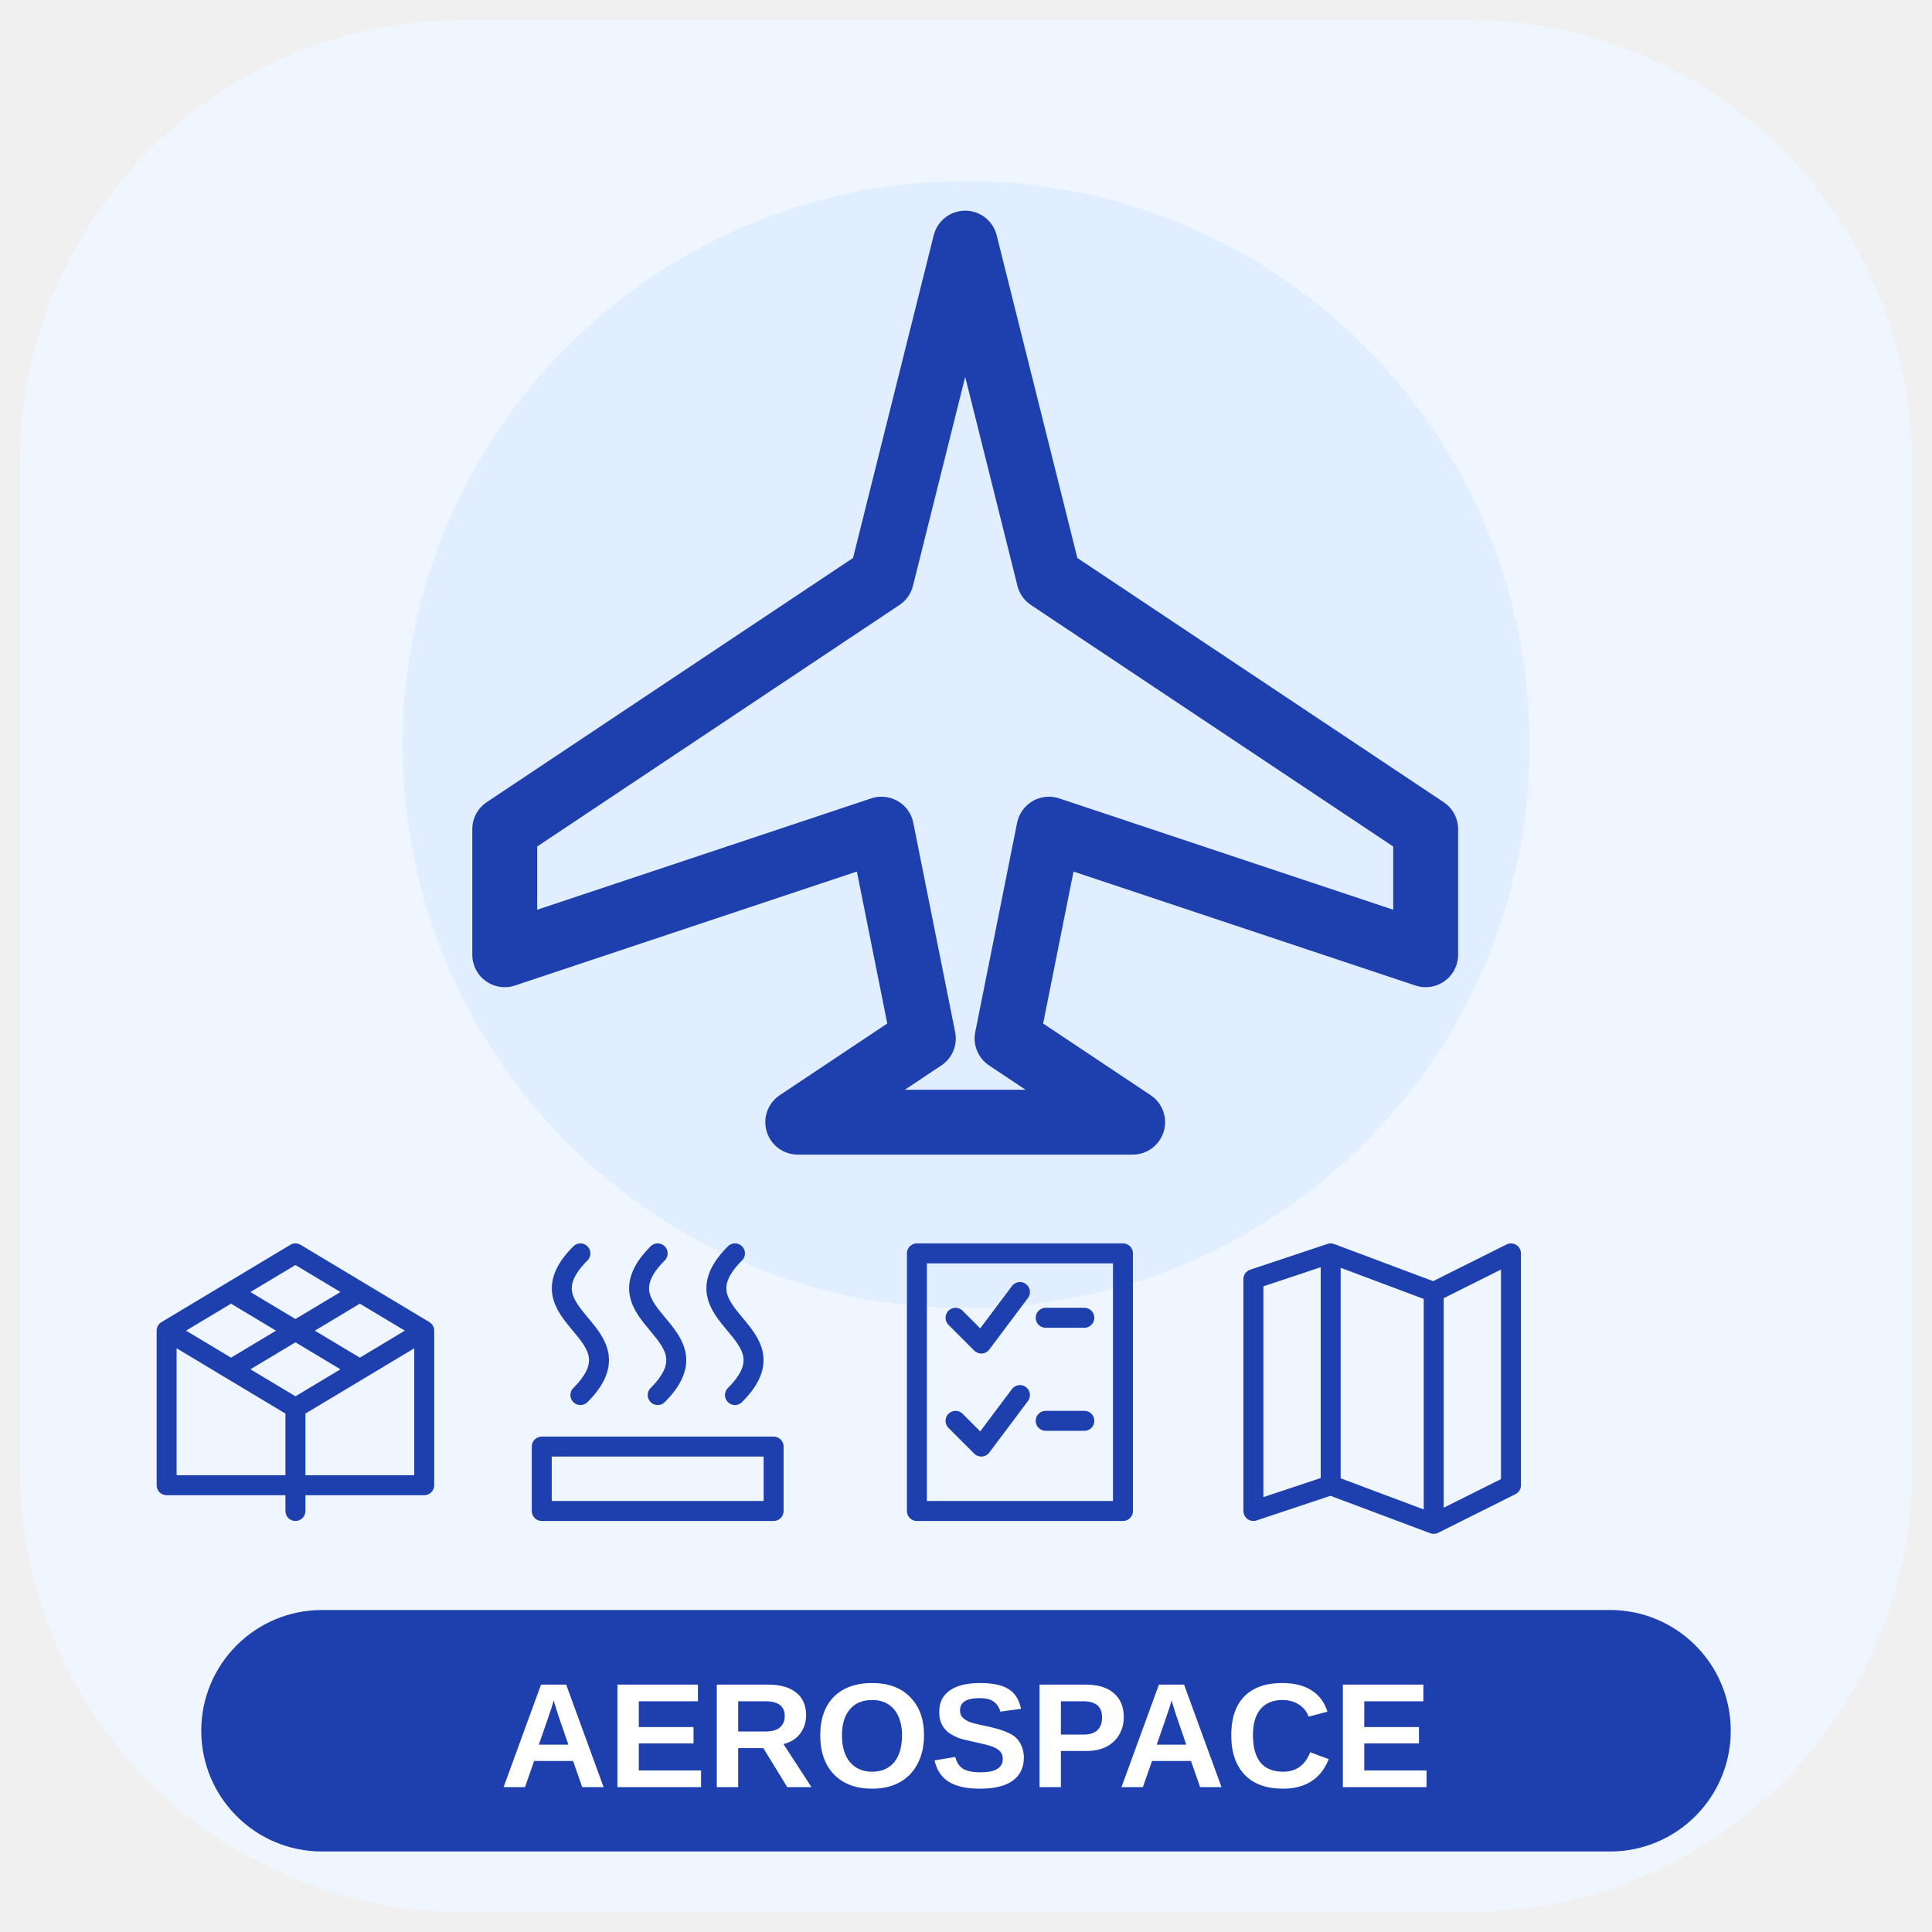
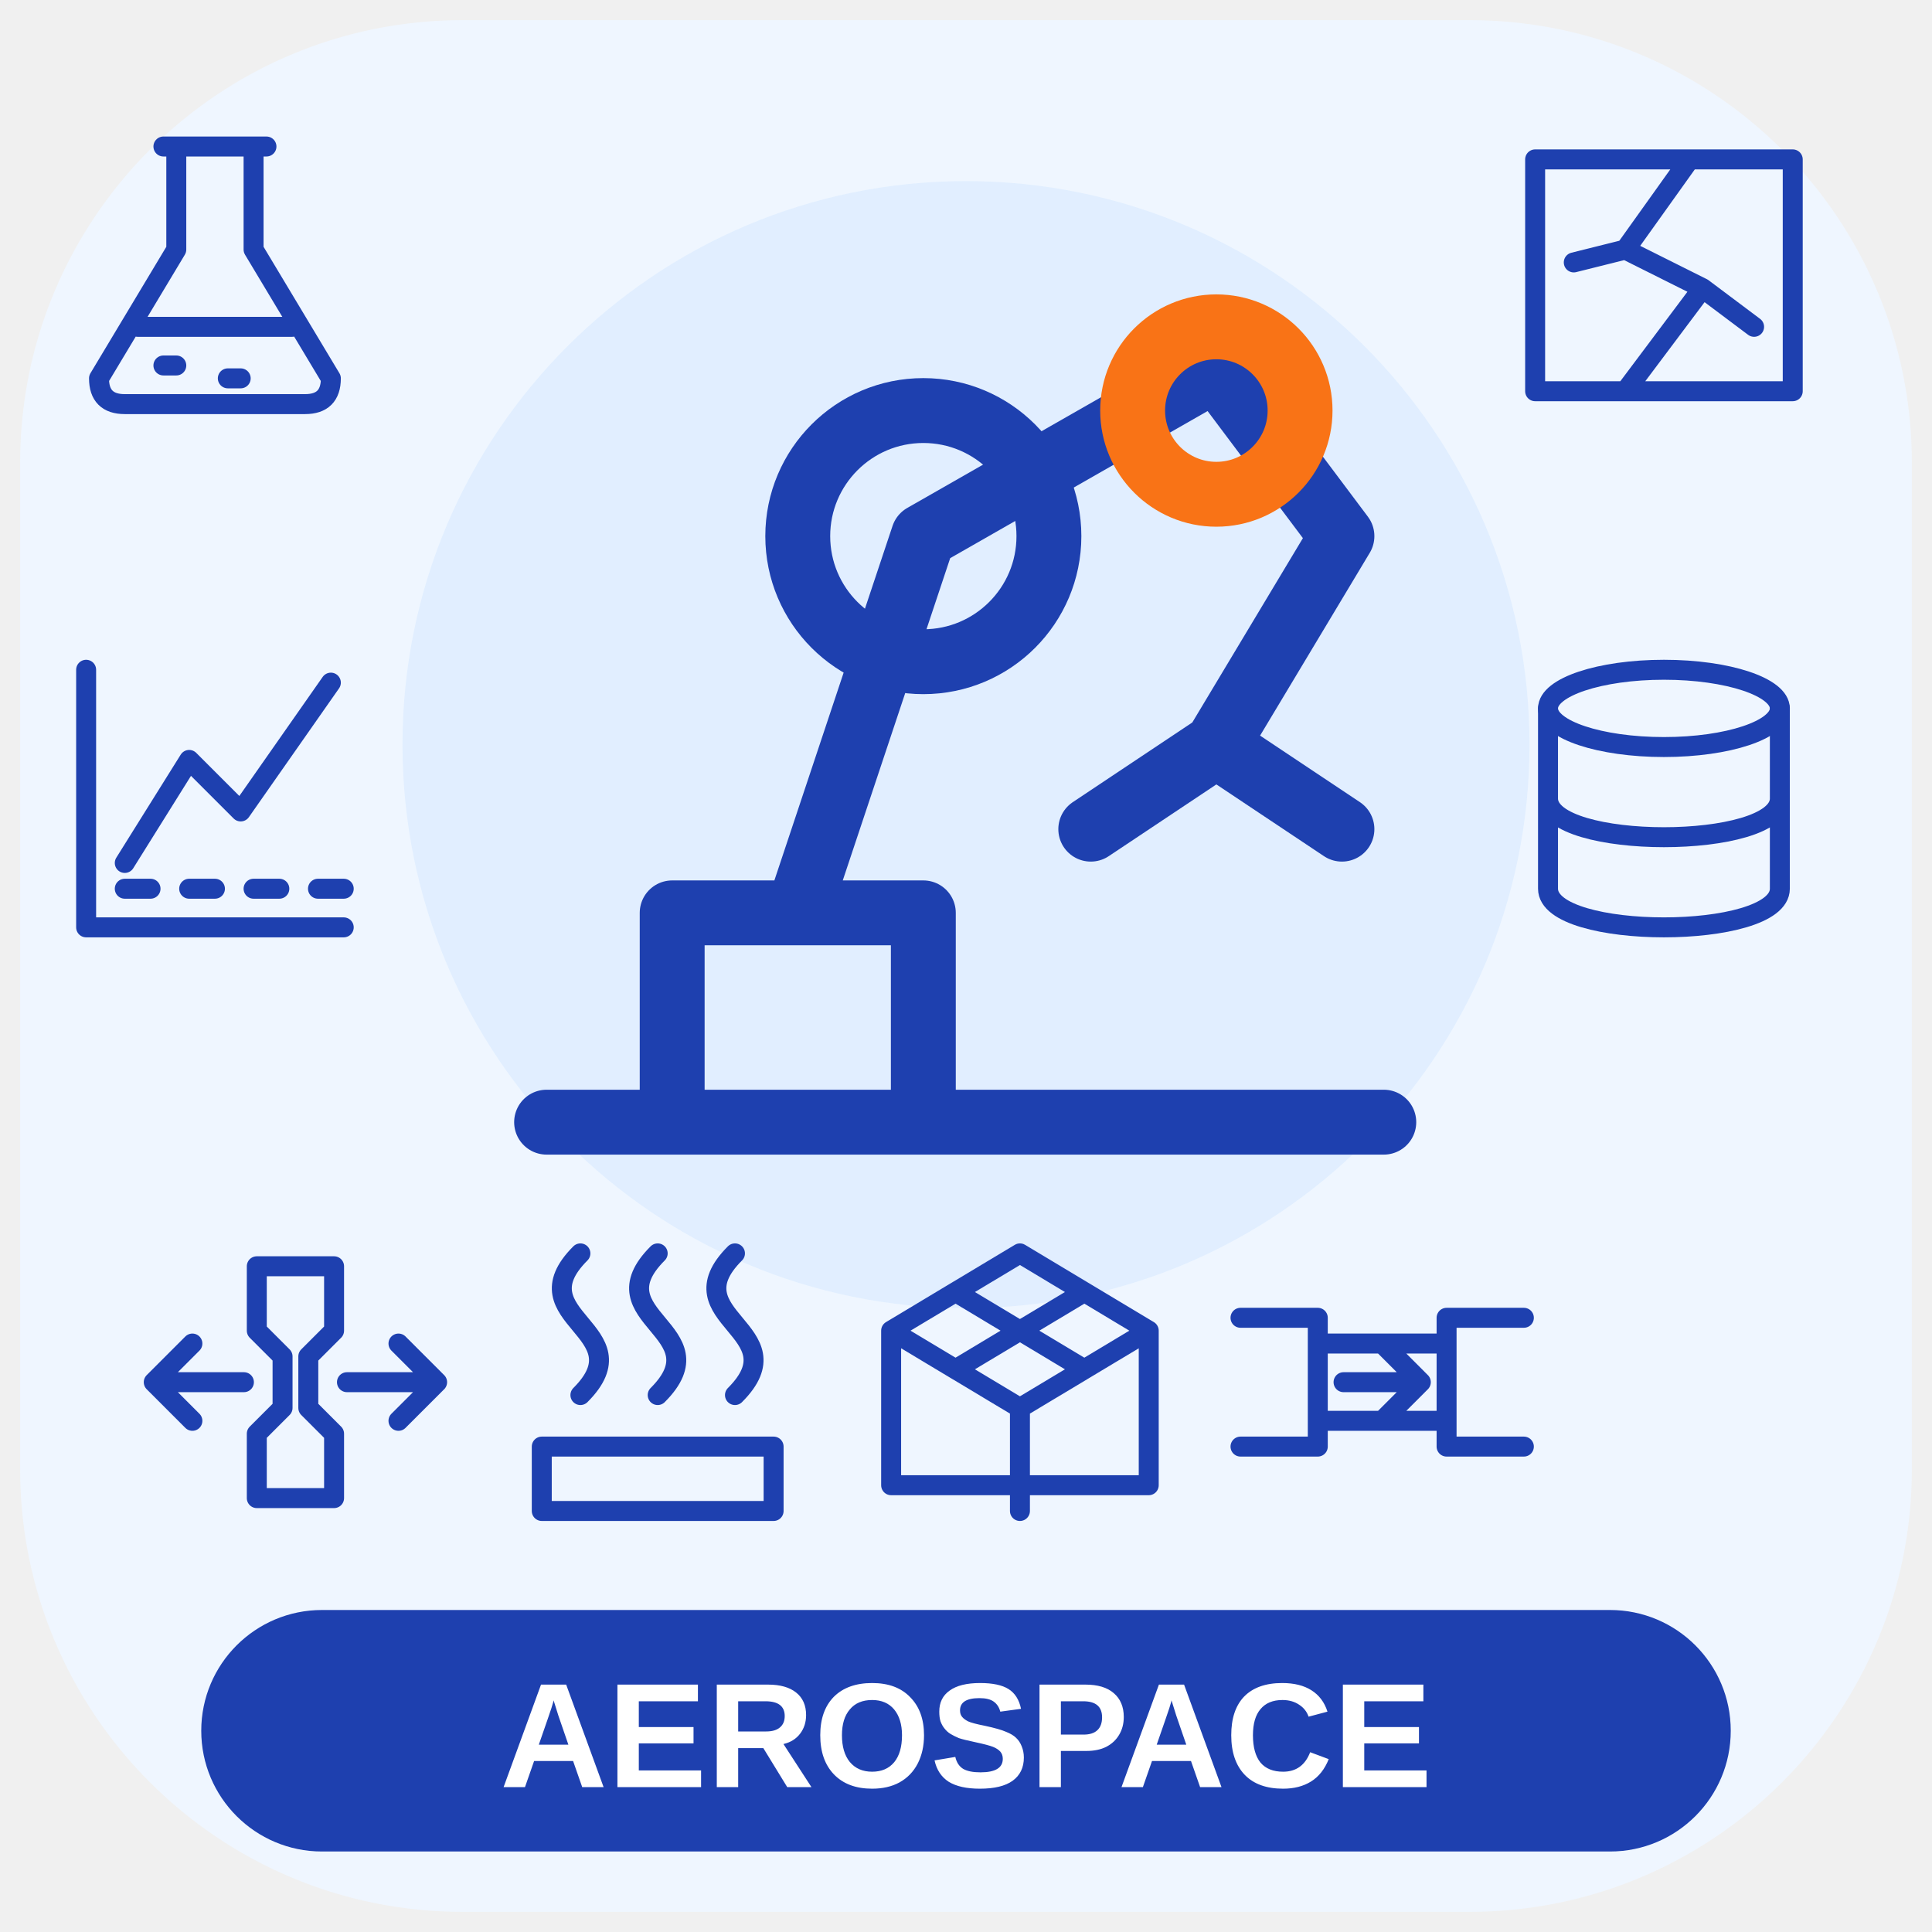
<svg xmlns="http://www.w3.org/2000/svg" viewBox="0 0 96 96" role="img">
  <rect x="1" y="1" width="94" height="94" rx="22" fill="#eff6ff" />
  <circle cx="48" cy="37" r="28" fill="#93c5fd" fill-opacity=".16" />
  <g transform="translate(23 10) scale(2.08)">
    <g fill="none" stroke-width="1.55" stroke-linecap="round" stroke-linejoin="round">
-       <path d="m12 1 2 8 9 6v3l-9-3-1 5 3 2H8l3-2-1-5-9 3v-3l9-6z" stroke="#1e40af" />
+       <path d="M2 22h20M5 22v-5h6v5M8 17l3-9m0 0 7-4 3 4-3 5M18 13l-3 2m3-2 3 2" stroke="#1e40af" />
+       <circle cx="11" cy="8" r="3" stroke="#1e40af" />
+       <circle cx="18" cy="5" r="2" stroke="#f97316" />
    </g>
  </g>
  <g transform="translate(7 61) scale(.64)">
    <g fill="none" stroke-width="1.55" stroke-linecap="round" stroke-linejoin="round">
-       <path d="m12 2 10 6v12H2V8zM2 8l10 6 10-6M12 14v8M7 5l10 6M7 11l10-6" stroke="#1e40af" />
+       <path d="M9 3h6v5l-2 2v4l2 2v5H9v-5l2-2v-4L9 8zM1 12h7m-4-3-3 3 3 3m12-3h7m-3-3 3 3-3 3" stroke="#1e40af" />
    </g>
  </g>
  <g transform="translate(25 61) scale(.64)">
    <g fill="none" stroke-width="1.55" stroke-linecap="round" stroke-linejoin="round">
      <path d="M6 2c-5 5 5 6 0 11M12 2c-5 5 5 6 0 11M18 2c-5 5 5 6 0 11M3 17h18v5H3z" stroke="#1e40af" />
    </g>
  </g>
  <g transform="translate(43 61) scale(.64)">
    <g fill="none" stroke-width="1.55" stroke-linecap="round" stroke-linejoin="round">
-       <path d="M4 2h16v20H4zM7 7l2 2 3-4M14 7h3M7 15l2 2 3-4M14 15h3" stroke="#1e40af" />
+       <path d="m12 2 10 6v12H2V8zM2 8l10 6 10-6M12 14v8M7 5l10 6M7 11l10-6" stroke="#1e40af" />
    </g>
  </g>
  <g transform="translate(61 61) scale(.64)">
    <g fill="none" stroke-width="1.55" stroke-linecap="round" stroke-linejoin="round">
-       <path d="m2 4 6-2 8 3 6-3v18l-6 3-8-3-6 2zM8 2v18M16 5v18" stroke="#1e40af" />
+       <path d="M1 7h6v10H1m22-10h-6v10h6M7 9h10m-10 6h10M9 12h6m-3-3 3 3-3 3" stroke="#1e40af" />
+     </g>
+   </g>
+   <g transform="translate(75 6) scale(.64)">
+     <g fill="none" stroke-width="1.55" stroke-linecap="round" stroke-linejoin="round">
+       <path d="M2 3h20v18H2zM14 3l-5 7 6 3-6 8M9 10l-4 1M15 13l4 3" stroke="#1e40af" />
+     </g>
+   </g>
+   <g transform="translate(3 6) scale(.64)">
+     <g fill="none" stroke-width="1.55" stroke-linecap="round" stroke-linejoin="round">
+       <path d="M8 2h8M9 2v8L3 20q0 2 2 2h14q2 0 2-2l-6-10V2M6 16h12M8 19h1m4 1h1" stroke="#1e40af" />
+     </g>
+   </g>
+   <g transform="translate(75 32) scale(.64)">
+     <g fill="none" stroke-width="1.55" stroke-linecap="round" stroke-linejoin="round">
+       <ellipse cx="12" cy="5" rx="9" ry="3" stroke="#1e40af" />
+       <path d="M3 5v14c0 4 18 4 18 0V5M3 12c0 4 18 4 18 0" stroke="#1e40af" />
+     </g>
+   </g>
+   <g transform="translate(3 32) scale(.64)">
+     <g fill="none" stroke-width="1.55" stroke-linecap="round" stroke-linejoin="round">
+       <path d="M2 2v20h20M5 17l5-8 4 4 7-10M5 19h2m3 0h2m3 0h2m3 0h2" stroke="#1e40af" />
    </g>
  </g>
  <rect x="10" y="80" width="76" height="12" rx="6" fill="#1e40af" />
  <text x="48" y="88.8" text-anchor="middle" font-family="Arial,sans-serif" font-weight="700" font-size="7.4" fill="white">AEROSPACE</text>
</svg>
